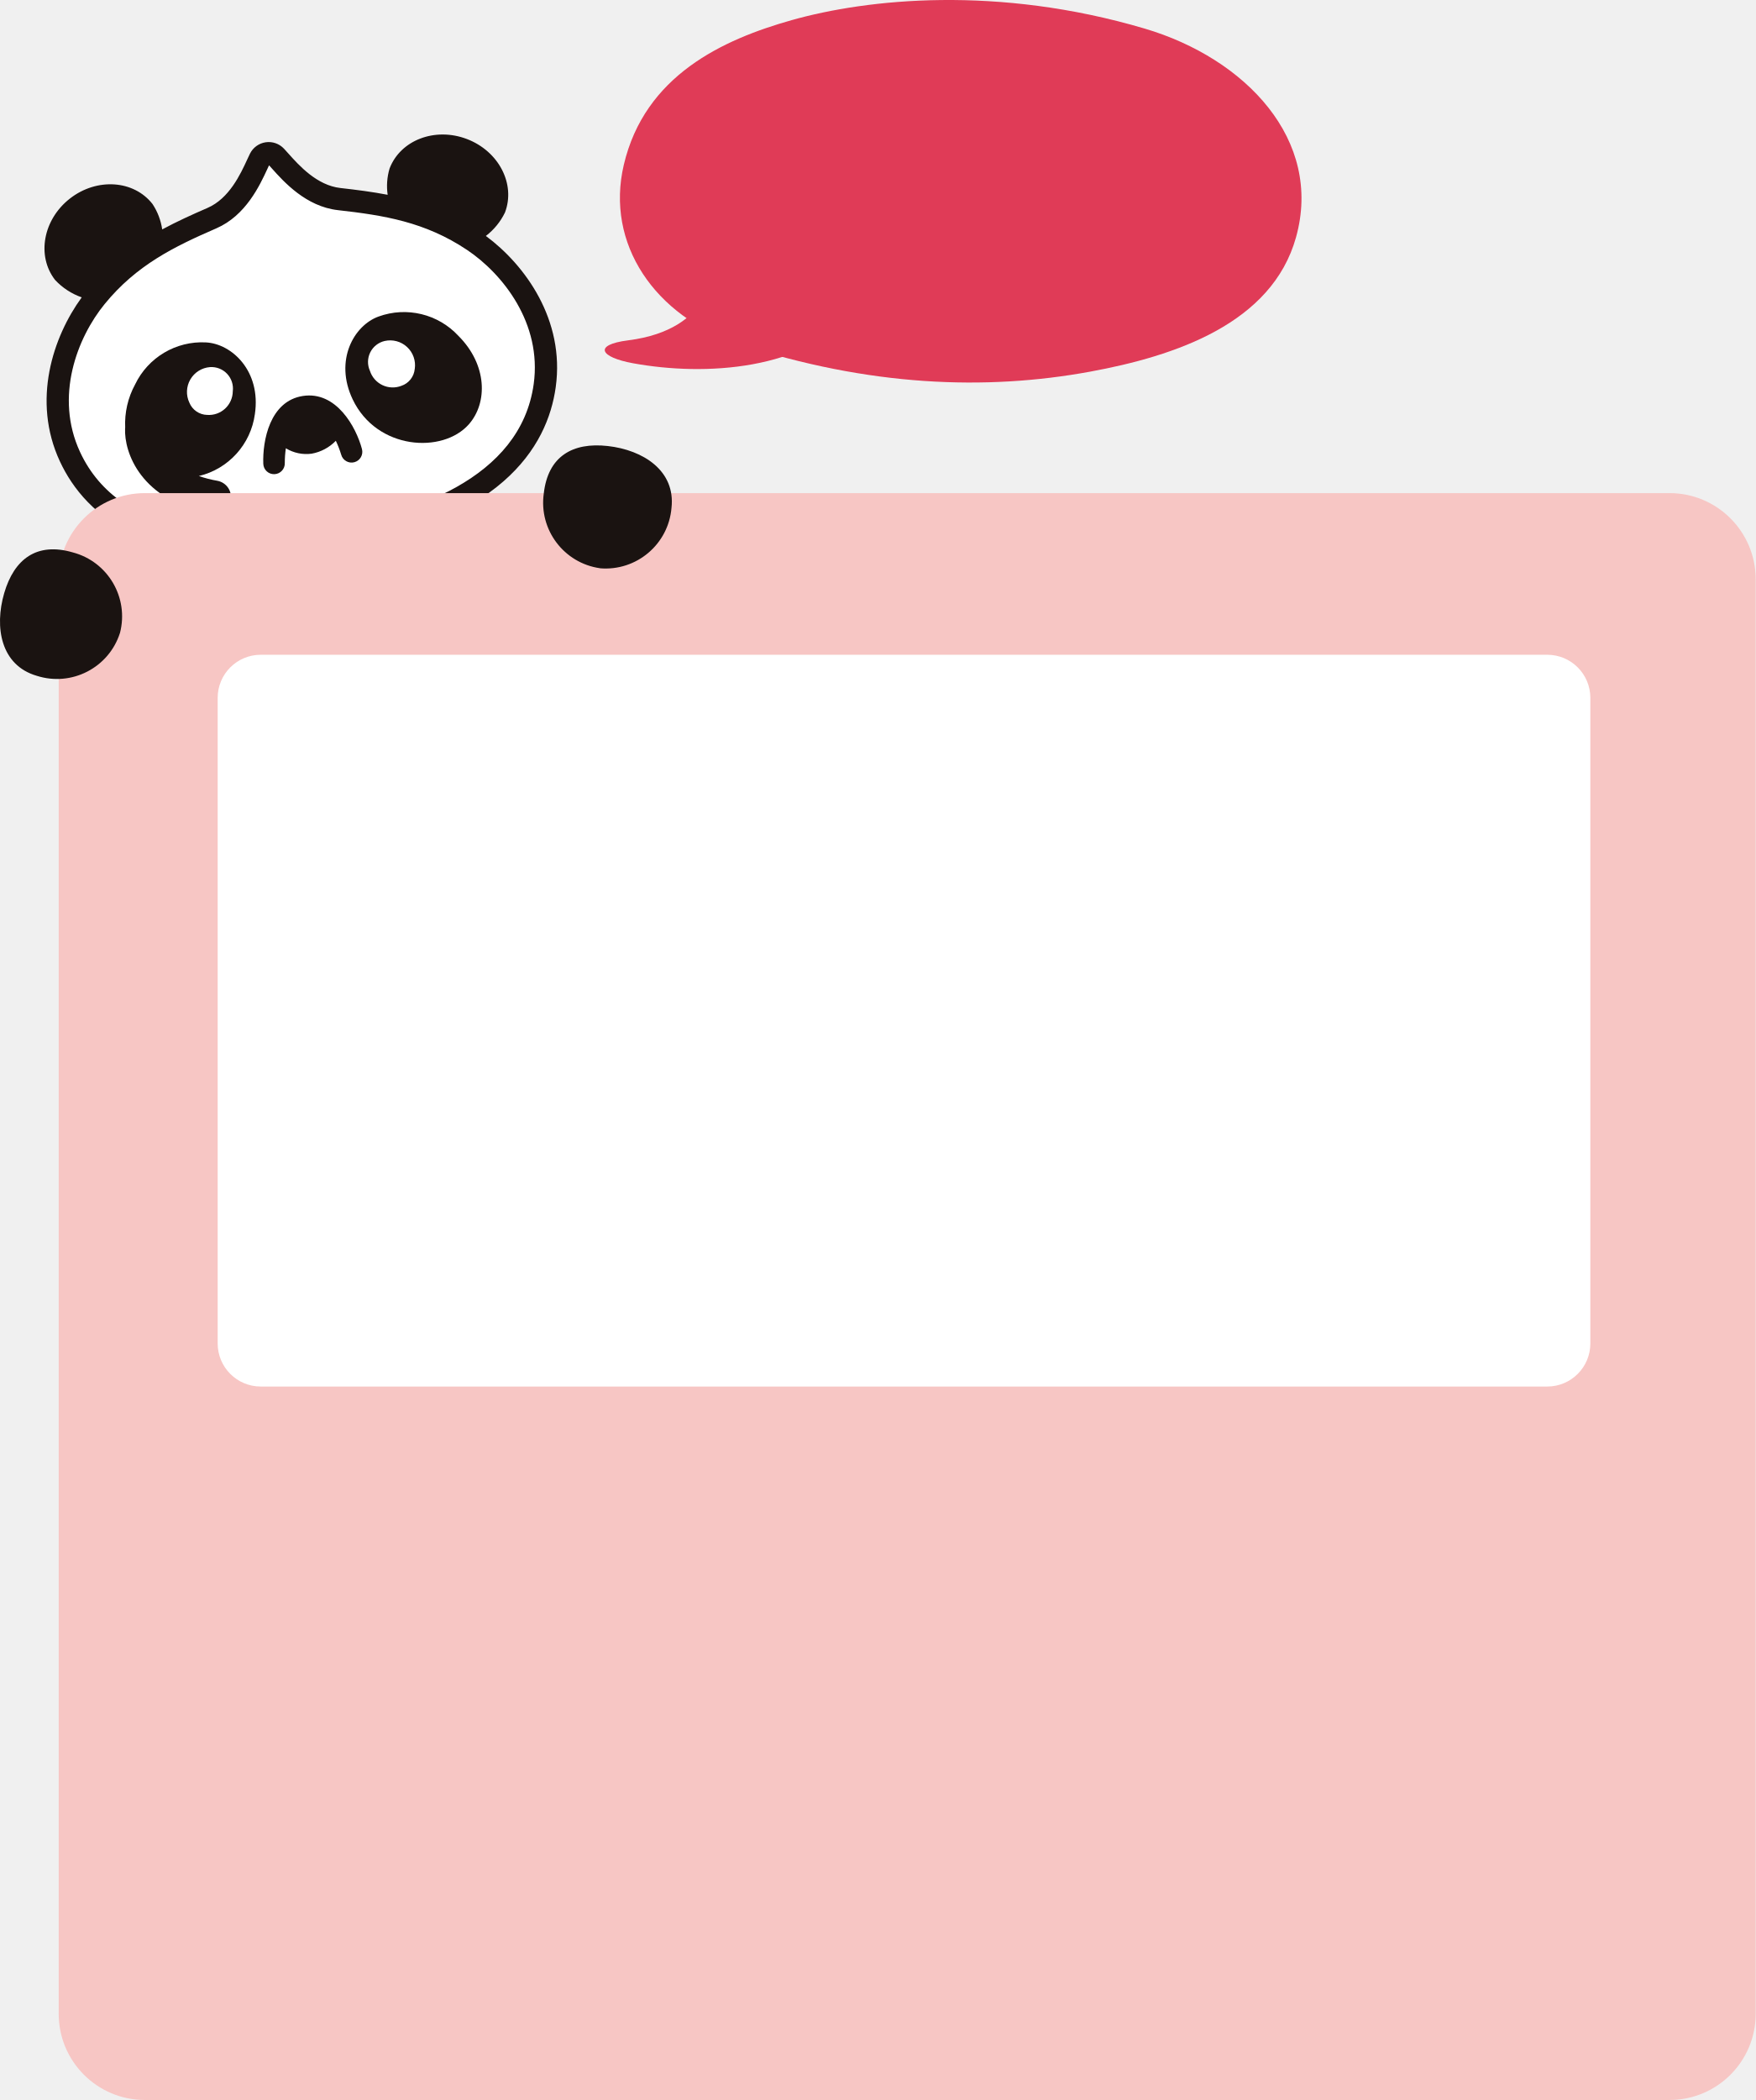
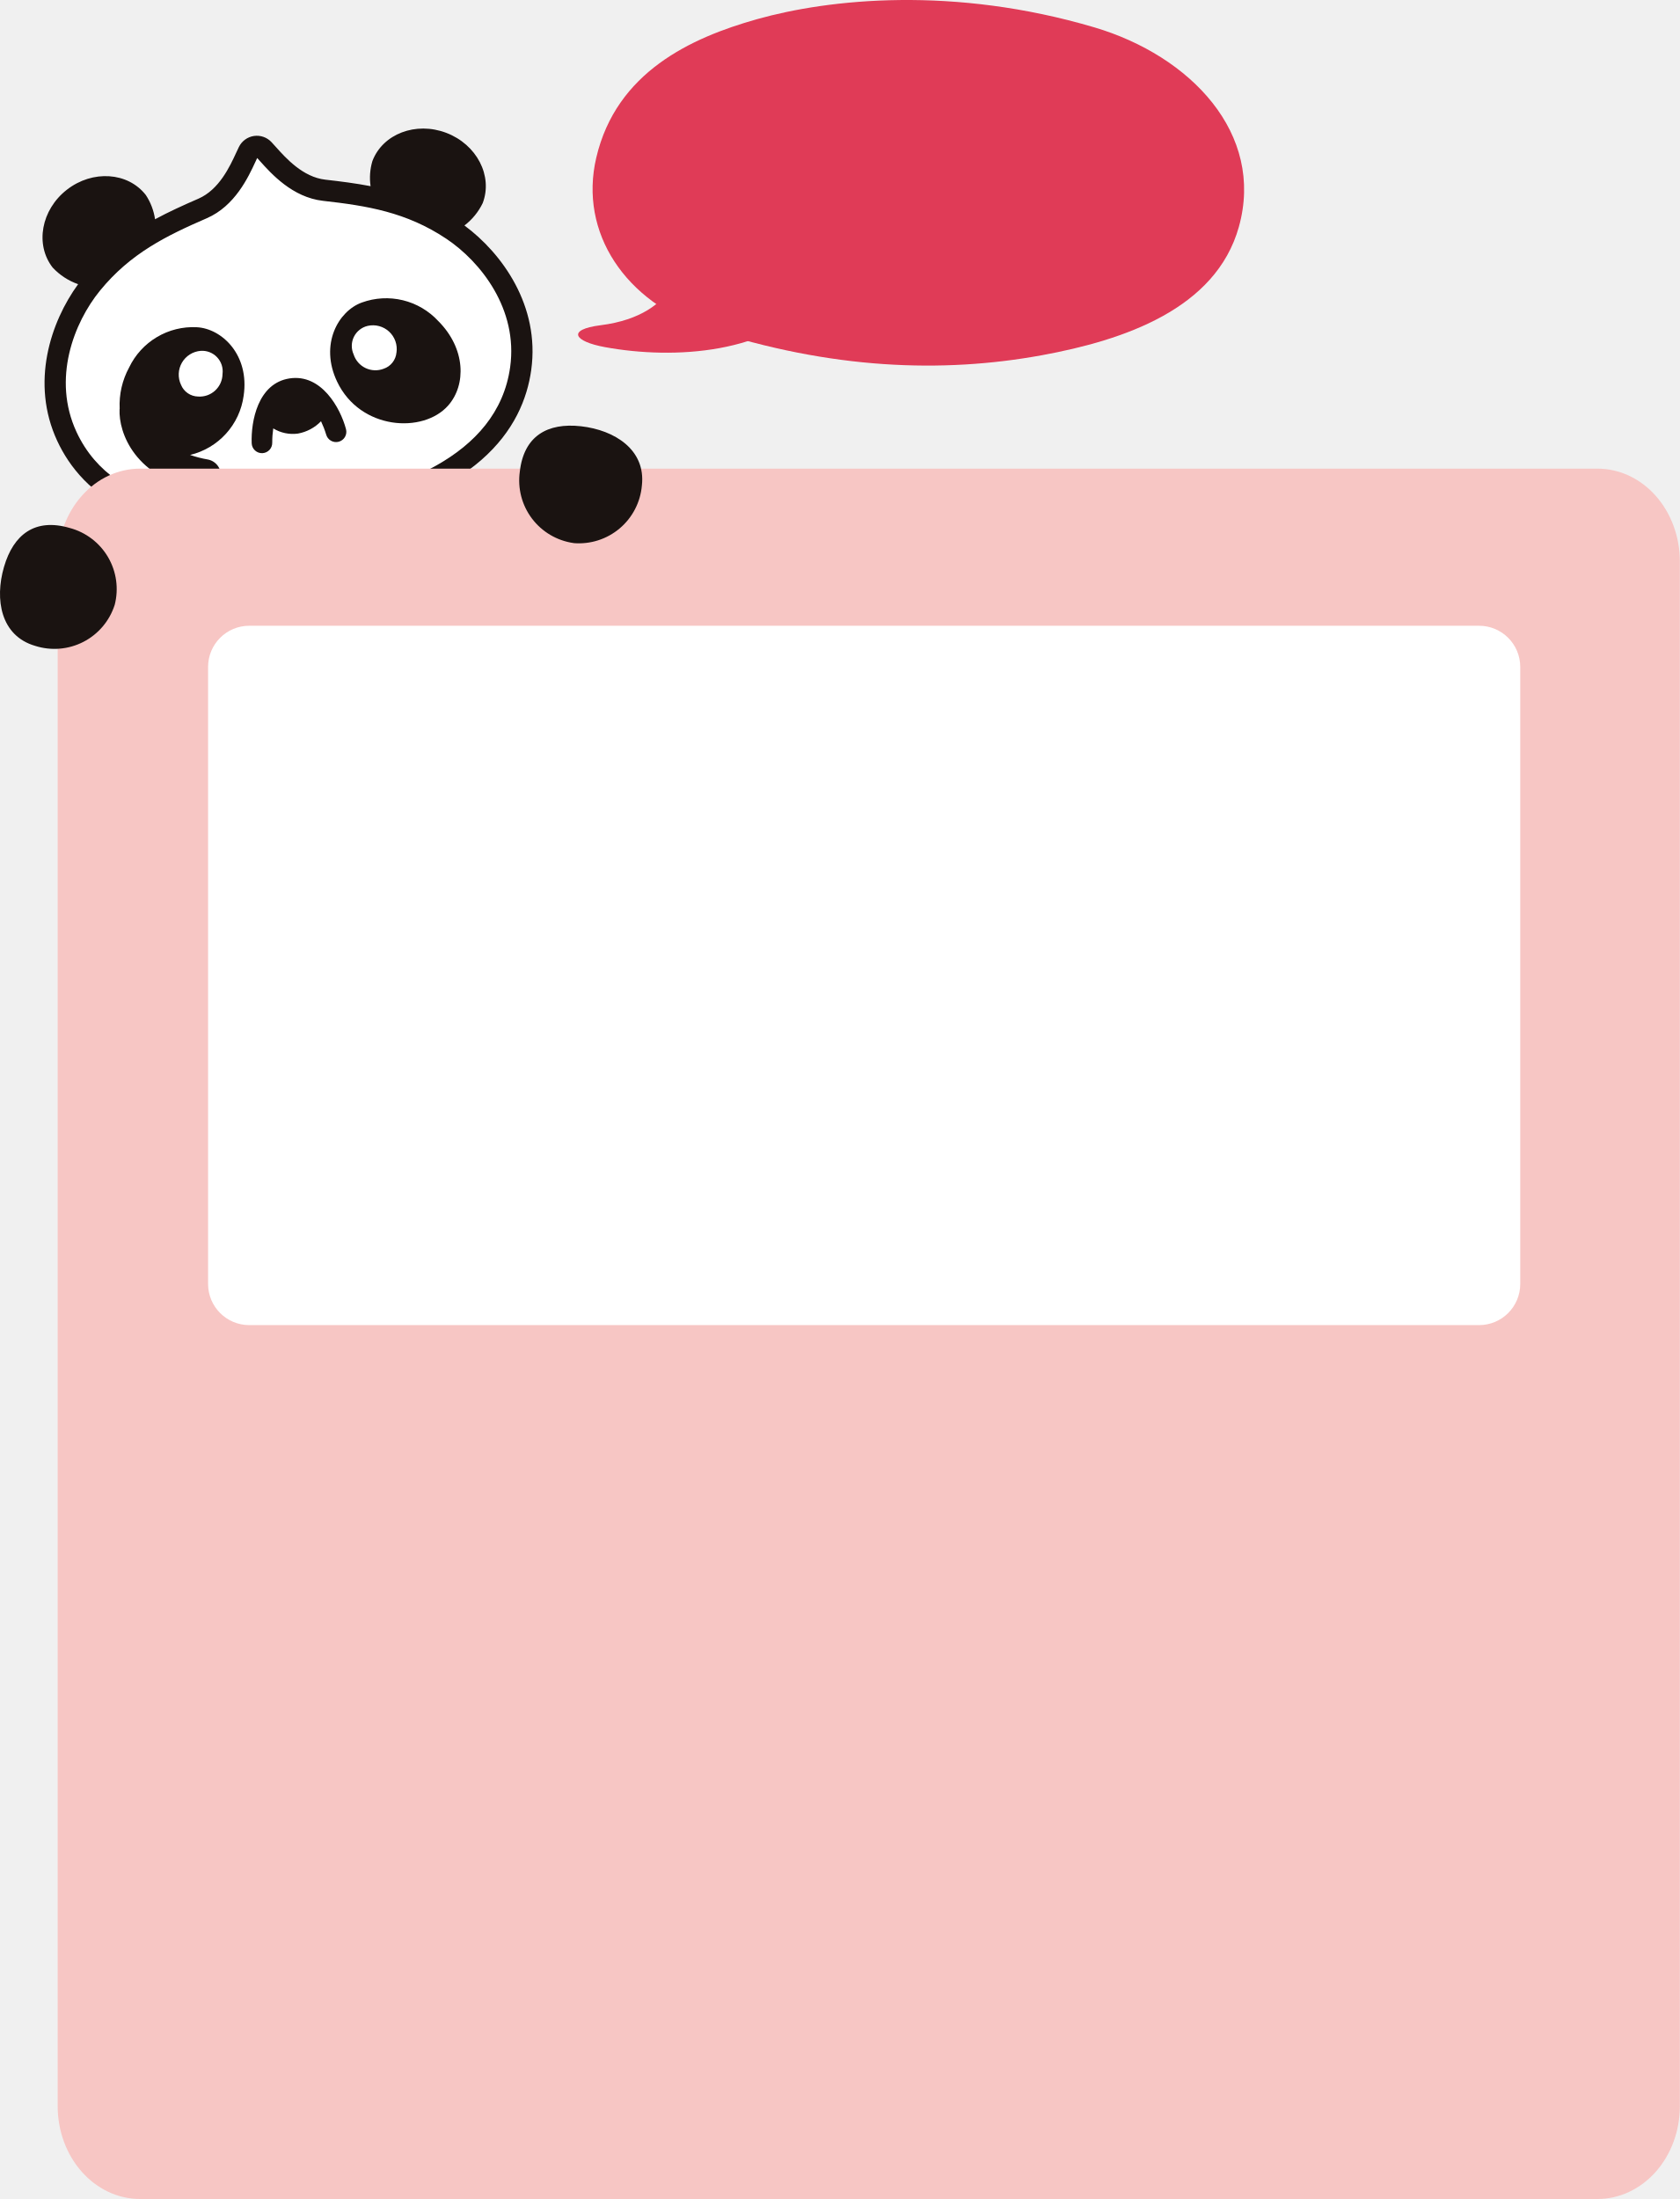
- <svg xmlns="http://www.w3.org/2000/svg" width="232.784" height="278.365" viewBox="0 0 232.784 278.365">
-   <g transform="translate(-1130 -1606.001)">
-     <path d="M42.025,71.02c-12.1,1.812-27.707,1.428-33.332-10.688-3.605-7.765-.425-15.984,3.394-20.663,4.367-5.352,9.465-7.845,15.2-10.329,3.56-1.544,5.307-5.329,6.246-7.362l.232-.5.649-1.36,1.376,1.519c1.495,1.671,4.273,4.778,8.129,5.212,6.206.7,11.812,1.587,17.556,5.425,5.021,3.358,10.468,10.286,9.295,18.764C68.94,64.246,54.18,69.187,42.119,71.006l-.094.014" transform="translate(1131 1606)" fill="#fff" />
-     <path d="M72.685,51.305c-1.1,7.958-7.263,18.171-30.373,21.631s-31.993-4.5-35.376-11.788c-3.74-8.057-.914-16.5,2.9-21.731A8.808,8.808,0,0,1,6.3,37.106C3.826,33.922,4.71,29.09,8.279,26.313s8.469-2.446,10.947.738a8.235,8.235,0,0,1,1.28,3.36c1.923-1.037,3.924-1.946,6.007-2.849,2.882-1.25,4.369-4.472,5.257-6.4.135-.293.258-.557.369-.783a2.776,2.776,0,0,1,2.078-1.518h0a2.775,2.775,0,0,1,2.431.844c.173.183.367.4.583.641,1.413,1.581,3.778,4.225,6.9,4.576,2.147.241,4.225.508,6.268.9a8.133,8.133,0,0,1,.253-3.482c1.437-3.77,6.027-5.521,10.252-3.911s6.486,5.971,5.049,9.741a8.633,8.633,0,0,1-2.534,3.106c5.222,3.862,10.493,11.152,9.266,20.023M60.908,33.118c-5.554-3.712-11.033-4.579-17.106-5.262-4.24-.477-7.186-3.771-8.768-5.541-.129-.143-.248-.277-.36-.4q-.106.224-.226.485c-1,2.156-2.846,6.169-6.762,7.868C22.079,32.7,17.094,35.134,12.871,40.31c-3.633,4.452-6.667,12.256-3.26,19.6,5.362,11.548,20.5,11.874,32.264,10.113S68.019,63.512,69.763,50.9c1.109-8.016-4.077-14.589-8.855-17.783" transform="translate(1131 1606)" fill="#1a1311" />
-     <path d="M46.991,59.521c-.781-2.931-3.408-7.7-7.819-7.035s-5.375,5.962-5.263,8.993a1.426,1.426,0,0,0,2.851-.1,13.243,13.243,0,0,1,.141-1.958,5.2,5.2,0,0,0,3.417.718,5.917,5.917,0,0,0,3.209-1.71,13.377,13.377,0,0,1,.708,1.831,1.426,1.426,0,0,0,2.756-.737" transform="translate(1131 1606)" fill="#1a1311" />
-     <path d="M26.3,45.387a9.846,9.846,0,0,0-9.388,5.577,10.875,10.875,0,0,0-1.313,5.727c0,.033-.012.063-.014.095-.143,3.175,2.063,9.621,11.441,11.3a2.213,2.213,0,1,0,.778-4.358,15.593,15.593,0,0,1-2.436-.627,9.789,9.789,0,0,0,7.427-8.213c.84-5.682-3.041-9.327-6.5-9.5m3.569,6.49A3.171,3.171,0,0,1,26.468,55a2.613,2.613,0,0,1-2.361-1.626,3.306,3.306,0,0,1,2.735-4.711,2.851,2.851,0,0,1,3.022,3.212" transform="translate(1131 1606)" fill="#1a1311" />
-     <path d="M59.8,44.543a9.848,9.848,0,0,0-10.61-2.583c-3.253,1.173-5.9,5.8-3.429,10.981,3.2,6.719,11.952,7.229,15.406,3.3,2.528-2.878,2.424-7.9-1.367-11.7M53.99,48.9a2.614,2.614,0,0,1-1.78,2.247,3.172,3.172,0,0,1-4.163-1.994A2.851,2.851,0,0,1,50,45.2a3.3,3.3,0,0,1,3.994,3.7" transform="translate(1131 1606)" fill="#1a1311" />
-     <path d="M11.424,0H213.575A11.425,11.425,0,0,1,225,11.425v190.15A11.425,11.425,0,0,1,213.575,213H11.424A11.424,11.424,0,0,1,0,201.576V11.424A11.424,11.424,0,0,1,11.424,0Z" transform="translate(1137.783 1671.365)" fill="#f7c6c4" />
-     <path d="M15.9,83.919A8.771,8.771,0,0,1,4.878,89.583C.1,88.194-.761,83.151.554,78.633s4.313-6.8,9.087-5.411a8.772,8.772,0,0,1,6.262,10.7" transform="translate(1130 1606)" fill="#1a1311" />
-     <path d="M78.56,75.33a8.772,8.772,0,0,0,9.472-8c.555-4.941-3.766-7.68-8.442-8.206s-7.937,1.363-8.492,6.3a8.771,8.771,0,0,0,7.462,9.9" transform="translate(1131 1606)" fill="#1a1311" />
-     <path d="M103.988,2.664c-9.172,2.583-19.5,7.341-22.282,19.2C79.255,32.3,85.782,41.936,96.966,45.593c17.268,5.647,32.738,6.205,46.541,3.679,11.359-2.08,24.139-6.4,27.327-17.807,3.609-12.915-6.685-23.718-20.054-27.672-19.517-5.77-36.765-3.953-46.792-1.129" transform="translate(1131 1606)" fill="#e03b57" />
-     <path d="M93.517,35.522s.135,8.151-11.224,9.59c-4.7.6-3.727,2.243.631,3.039,9.624,1.76,22.848.924,29.533-6.982Z" transform="translate(1131 1606)" fill="#e03b57" />
-     <rect width="182" height="97" rx="5.712" transform="translate(1158.861 1692.793)" fill="#fff" />
-   </g>
+ <svg xmlns="http://www.w3.org/2000/svg" width="233" height="305" viewBox="0 0 233 305" fill="none">
+   <path d="M43.025 71.019C30.925 72.831 15.318 72.447 9.693 60.331C6.088 52.566 9.268 44.347 13.087 39.668C17.454 34.316 22.552 31.823 28.287 29.339C31.847 27.795 33.594 24.01 34.533 21.977L34.765 21.477L35.414 20.117L36.79 21.636C38.285 23.307 41.063 26.414 44.919 26.848C51.125 27.548 56.731 28.435 62.475 32.273C67.496 35.631 72.943 42.559 71.77 51.037C69.94 64.245 55.18 69.186 43.119 71.005L43.025 71.019Z" fill="white" />
+   <path d="M73.685 51.304C72.585 59.262 66.422 69.475 43.312 72.935C20.202 76.395 11.319 68.435 7.936 61.147C4.196 53.09 7.022 44.647 10.836 39.416C9.487 38.944 8.274 38.151 7.3 37.105C4.826 33.921 5.71 29.089 9.279 26.312C12.848 23.535 17.748 23.866 20.226 27.05C20.895 28.062 21.332 29.209 21.506 30.41C23.429 29.373 25.43 28.464 27.513 27.561C30.395 26.311 31.882 23.089 32.77 21.161C32.905 20.868 33.028 20.604 33.139 20.378C33.337 19.976 33.63 19.628 33.992 19.364C34.353 19.099 34.774 18.927 35.217 18.86C35.66 18.794 36.113 18.836 36.536 18.983C36.96 19.13 37.341 19.378 37.648 19.704C37.821 19.887 38.015 20.104 38.231 20.345C39.644 21.926 42.009 24.57 45.131 24.921C47.278 25.162 49.356 25.429 51.399 25.821C51.23 24.656 51.317 23.468 51.652 22.339C53.089 18.569 57.679 16.818 61.904 18.428C66.129 20.038 68.39 24.399 66.953 28.169C66.364 29.389 65.496 30.453 64.419 31.275C69.641 35.137 74.912 42.427 73.685 51.298M61.908 33.117C56.354 29.405 50.875 28.538 44.802 27.855C40.562 27.378 37.616 24.084 36.034 22.314C35.905 22.171 35.786 22.037 35.674 21.914C35.603 22.063 35.528 22.225 35.448 22.399C34.448 24.555 32.602 28.568 28.686 30.267C23.079 32.699 18.094 35.133 13.871 40.309C10.238 44.761 7.204 52.565 10.611 59.909C15.973 71.457 31.111 71.783 42.875 70.022C54.639 68.261 69.019 63.511 70.763 50.899C71.872 42.883 66.686 36.311 61.908 33.117Z" fill="#1A1311" />
+   <path d="M47.991 59.52C47.21 56.589 44.583 51.82 40.172 52.485C35.761 53.15 34.797 58.447 34.909 61.478C34.922 61.856 35.085 62.213 35.362 62.471C35.639 62.729 36.006 62.867 36.384 62.854C36.763 62.84 37.12 62.677 37.378 62.401C37.636 62.124 37.773 61.756 37.76 61.378C37.758 60.723 37.806 60.068 37.901 59.42C38.923 60.046 40.13 60.3 41.318 60.138C42.541 59.919 43.663 59.321 44.527 58.428C44.807 59.02 45.044 59.632 45.235 60.259C45.333 60.624 45.572 60.936 45.899 61.126C46.227 61.315 46.616 61.366 46.981 61.269C47.347 61.171 47.659 60.932 47.848 60.604C48.037 60.277 48.089 59.888 47.991 59.522" fill="#1A1311" />
+   <path d="M27.3 45.386C25.36 45.285 23.433 45.761 21.762 46.754C20.091 47.746 18.752 49.211 17.912 50.963C16.957 52.715 16.503 54.697 16.599 56.69C16.599 56.723 16.587 56.753 16.585 56.785C16.442 59.96 18.648 66.406 28.026 68.085C28.312 68.136 28.606 68.13 28.89 68.068C29.173 68.006 29.442 67.888 29.681 67.722C29.919 67.556 30.123 67.344 30.279 67.099C30.436 66.854 30.543 66.581 30.594 66.295C30.645 66.009 30.639 65.715 30.577 65.431C30.515 65.148 30.397 64.879 30.231 64.64C30.065 64.402 29.853 64.198 29.608 64.042C29.363 63.885 29.09 63.778 28.804 63.727C27.977 63.584 27.162 63.374 26.368 63.1C28.29 62.641 30.029 61.611 31.354 60.145C32.68 58.679 33.531 56.846 33.795 54.887C34.635 49.205 30.754 45.56 27.295 45.387M30.864 51.877C30.858 52.309 30.765 52.735 30.588 53.13C30.412 53.524 30.157 53.878 29.839 54.17C29.521 54.463 29.147 54.687 28.739 54.83C28.331 54.972 27.899 55.03 27.468 54.999C26.959 54.987 26.464 54.828 26.045 54.539C25.625 54.25 25.299 53.845 25.107 53.373C24.878 52.889 24.77 52.355 24.792 51.82C24.814 51.284 24.967 50.762 25.236 50.298C25.505 49.835 25.883 49.444 26.337 49.158C26.791 48.873 27.308 48.703 27.842 48.662C28.263 48.633 28.685 48.698 29.078 48.852C29.471 49.006 29.824 49.245 30.113 49.553C30.402 49.86 30.62 50.228 30.75 50.629C30.879 51.03 30.918 51.456 30.864 51.874" fill="#1A1311" />
+   <path d="M60.8 44.542C59.484 43.113 57.774 42.105 55.886 41.645C53.998 41.186 52.016 41.295 50.19 41.959C46.937 43.132 44.29 47.759 46.761 52.94C49.961 59.659 58.713 60.169 62.167 56.24C64.695 53.362 64.591 48.34 60.8 44.54M54.99 48.899C54.944 49.406 54.752 49.889 54.435 50.288C54.119 50.688 53.693 50.986 53.21 51.146C52.807 51.302 52.376 51.373 51.944 51.356C51.512 51.339 51.088 51.234 50.698 51.047C50.308 50.861 49.961 50.596 49.677 50.27C49.393 49.944 49.179 49.564 49.047 49.152C48.873 48.768 48.787 48.35 48.794 47.928C48.801 47.507 48.901 47.092 49.088 46.714C49.275 46.335 49.544 46.003 49.874 45.742C50.205 45.48 50.589 45.294 51 45.199C51.523 45.081 52.067 45.091 52.585 45.23C53.102 45.369 53.579 45.632 53.972 45.997C54.365 46.361 54.664 46.816 54.842 47.321C55.02 47.827 55.072 48.369 54.994 48.899" fill="#1A1311" />
+   <path d="M19.424 65H221.575C224.605 65 227.511 66.356 229.654 68.77C231.796 71.185 233 74.459 233 77.873V292.127C233 295.541 231.796 298.815 229.654 301.23C227.511 303.644 224.605 305 221.575 305H19.424C16.394 305 13.488 303.644 11.346 301.23C9.204 298.816 8 295.542 8 292.128V77.872C8 74.458 9.204 71.184 11.346 68.77C13.488 66.356 16.394 65 19.424 65Z" fill="#F7C6C4" />
+   <path d="M15.9 83.918C15.188 86.129 13.627 87.968 11.56 89.03C9.494 90.091 7.091 90.29 4.878 89.582C0.1 88.193 -0.761 83.15 0.554 78.632C1.869 74.114 4.867 71.832 9.641 73.221C11.889 73.811 13.812 75.269 14.986 77.275C16.16 79.281 16.49 81.672 15.903 83.921" fill="#1A1311" />
+   <path d="M79.56 75.329C81.877 75.523 84.175 74.789 85.951 73.289C87.728 71.789 88.835 69.645 89.032 67.329C89.587 62.388 85.266 59.649 80.59 59.123C75.914 58.597 72.653 60.486 72.098 65.423C71.776 67.725 72.381 70.061 73.78 71.917C75.179 73.773 77.258 74.999 79.56 75.323" fill="#1A1311" />
+   <path d="M104.988 2.663C95.816 5.246 85.488 10.004 82.706 21.863C80.255 32.299 86.782 41.935 97.966 45.592C115.234 51.239 130.704 51.797 144.507 49.271C155.866 47.191 168.646 42.871 171.834 31.464C175.443 18.549 165.149 7.746 151.78 3.792C132.263 -1.978 115.015 -0.161 104.988 2.663Z" fill="#E03B57" />
+   <path d="M94.517 35.521C94.517 35.521 94.652 43.672 83.293 45.111C78.593 45.711 79.566 47.354 83.924 48.15C93.548 49.91 106.772 49.074 113.457 41.168L94.517 35.521Z" fill="#E03B57" />
+   <path d="M205.149 86.792H34.573C31.418 86.792 28.861 89.349 28.861 92.504V178.08C28.861 181.235 31.418 183.792 34.573 183.792H205.149C208.304 183.792 210.861 181.235 210.861 178.08V92.504C210.861 89.349 208.304 86.792 205.149 86.792Z" fill="white" />
</svg>
